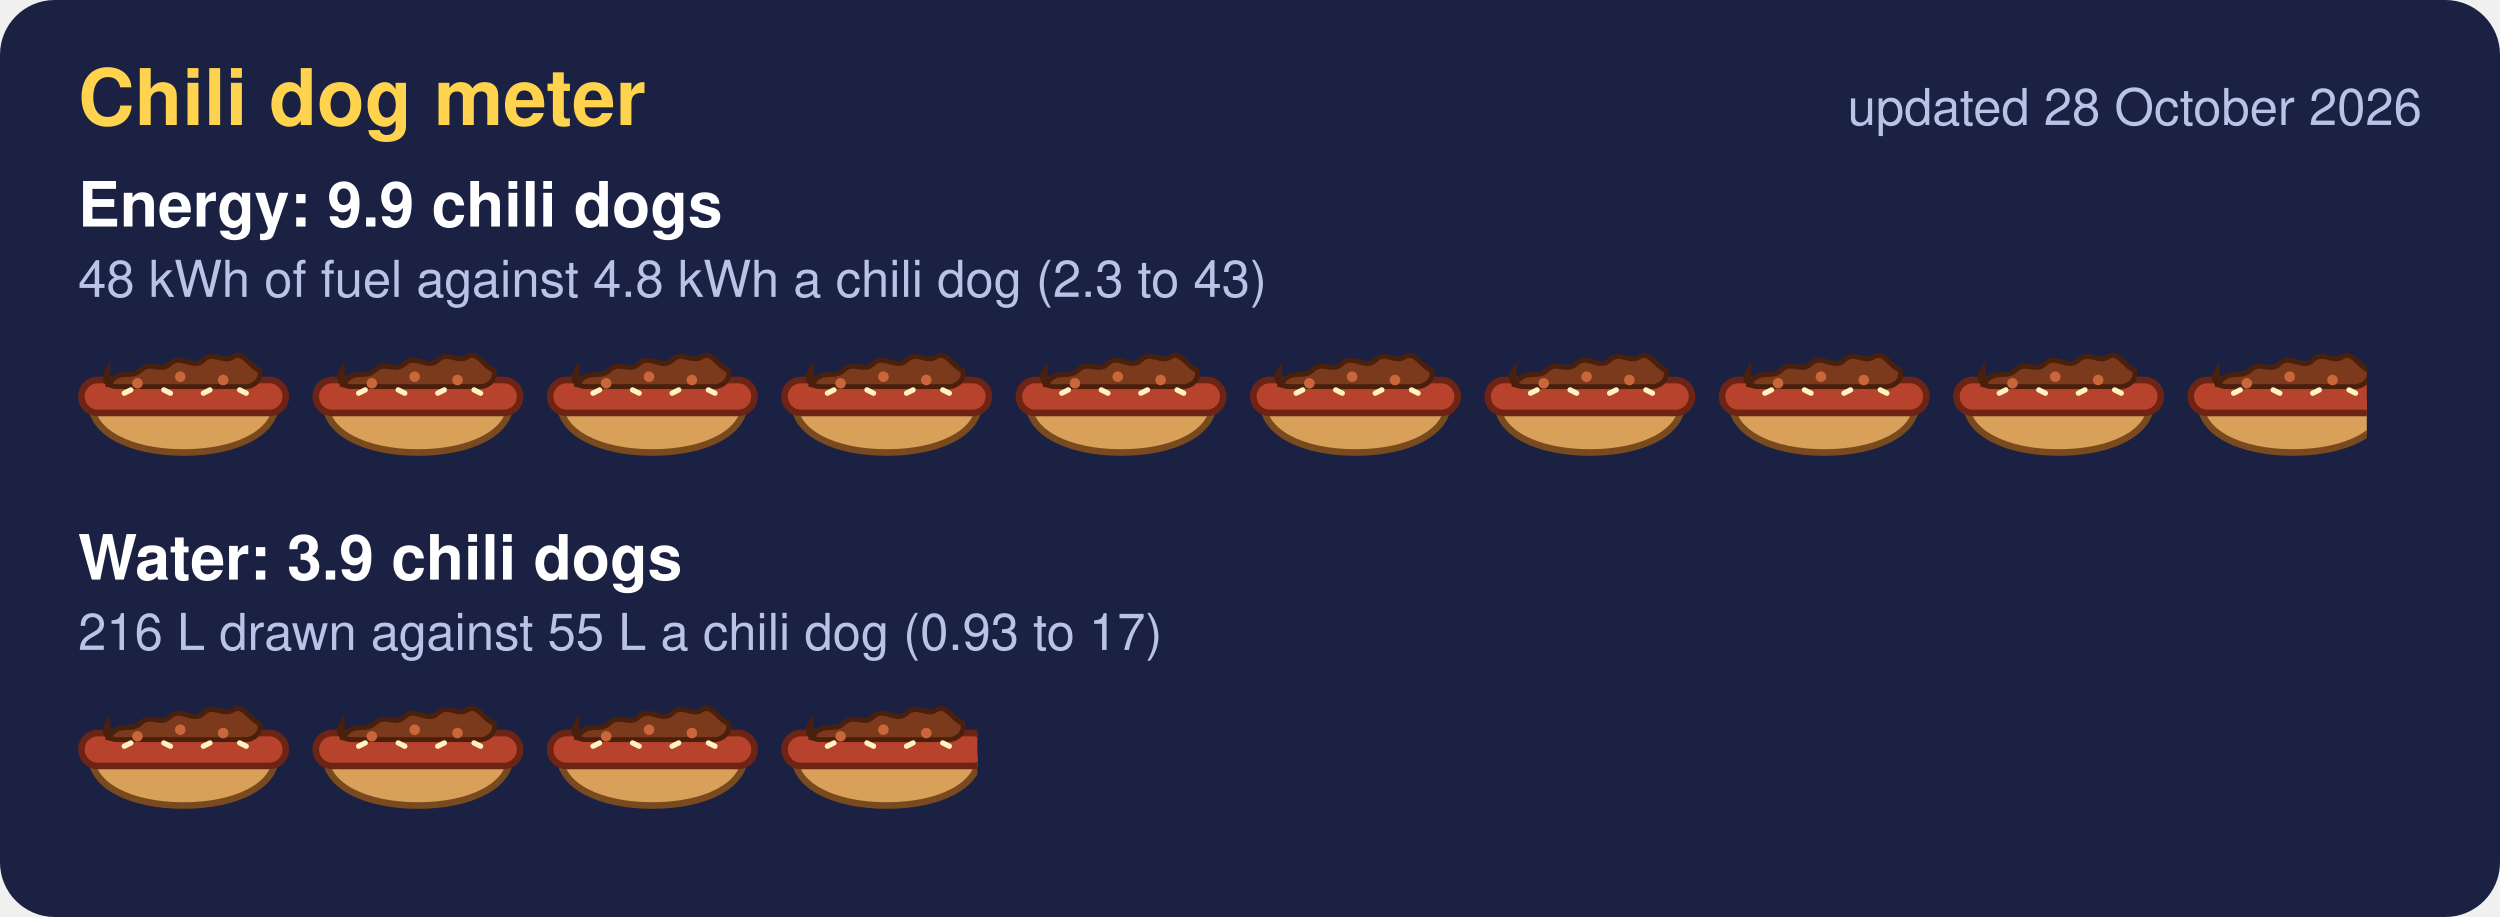
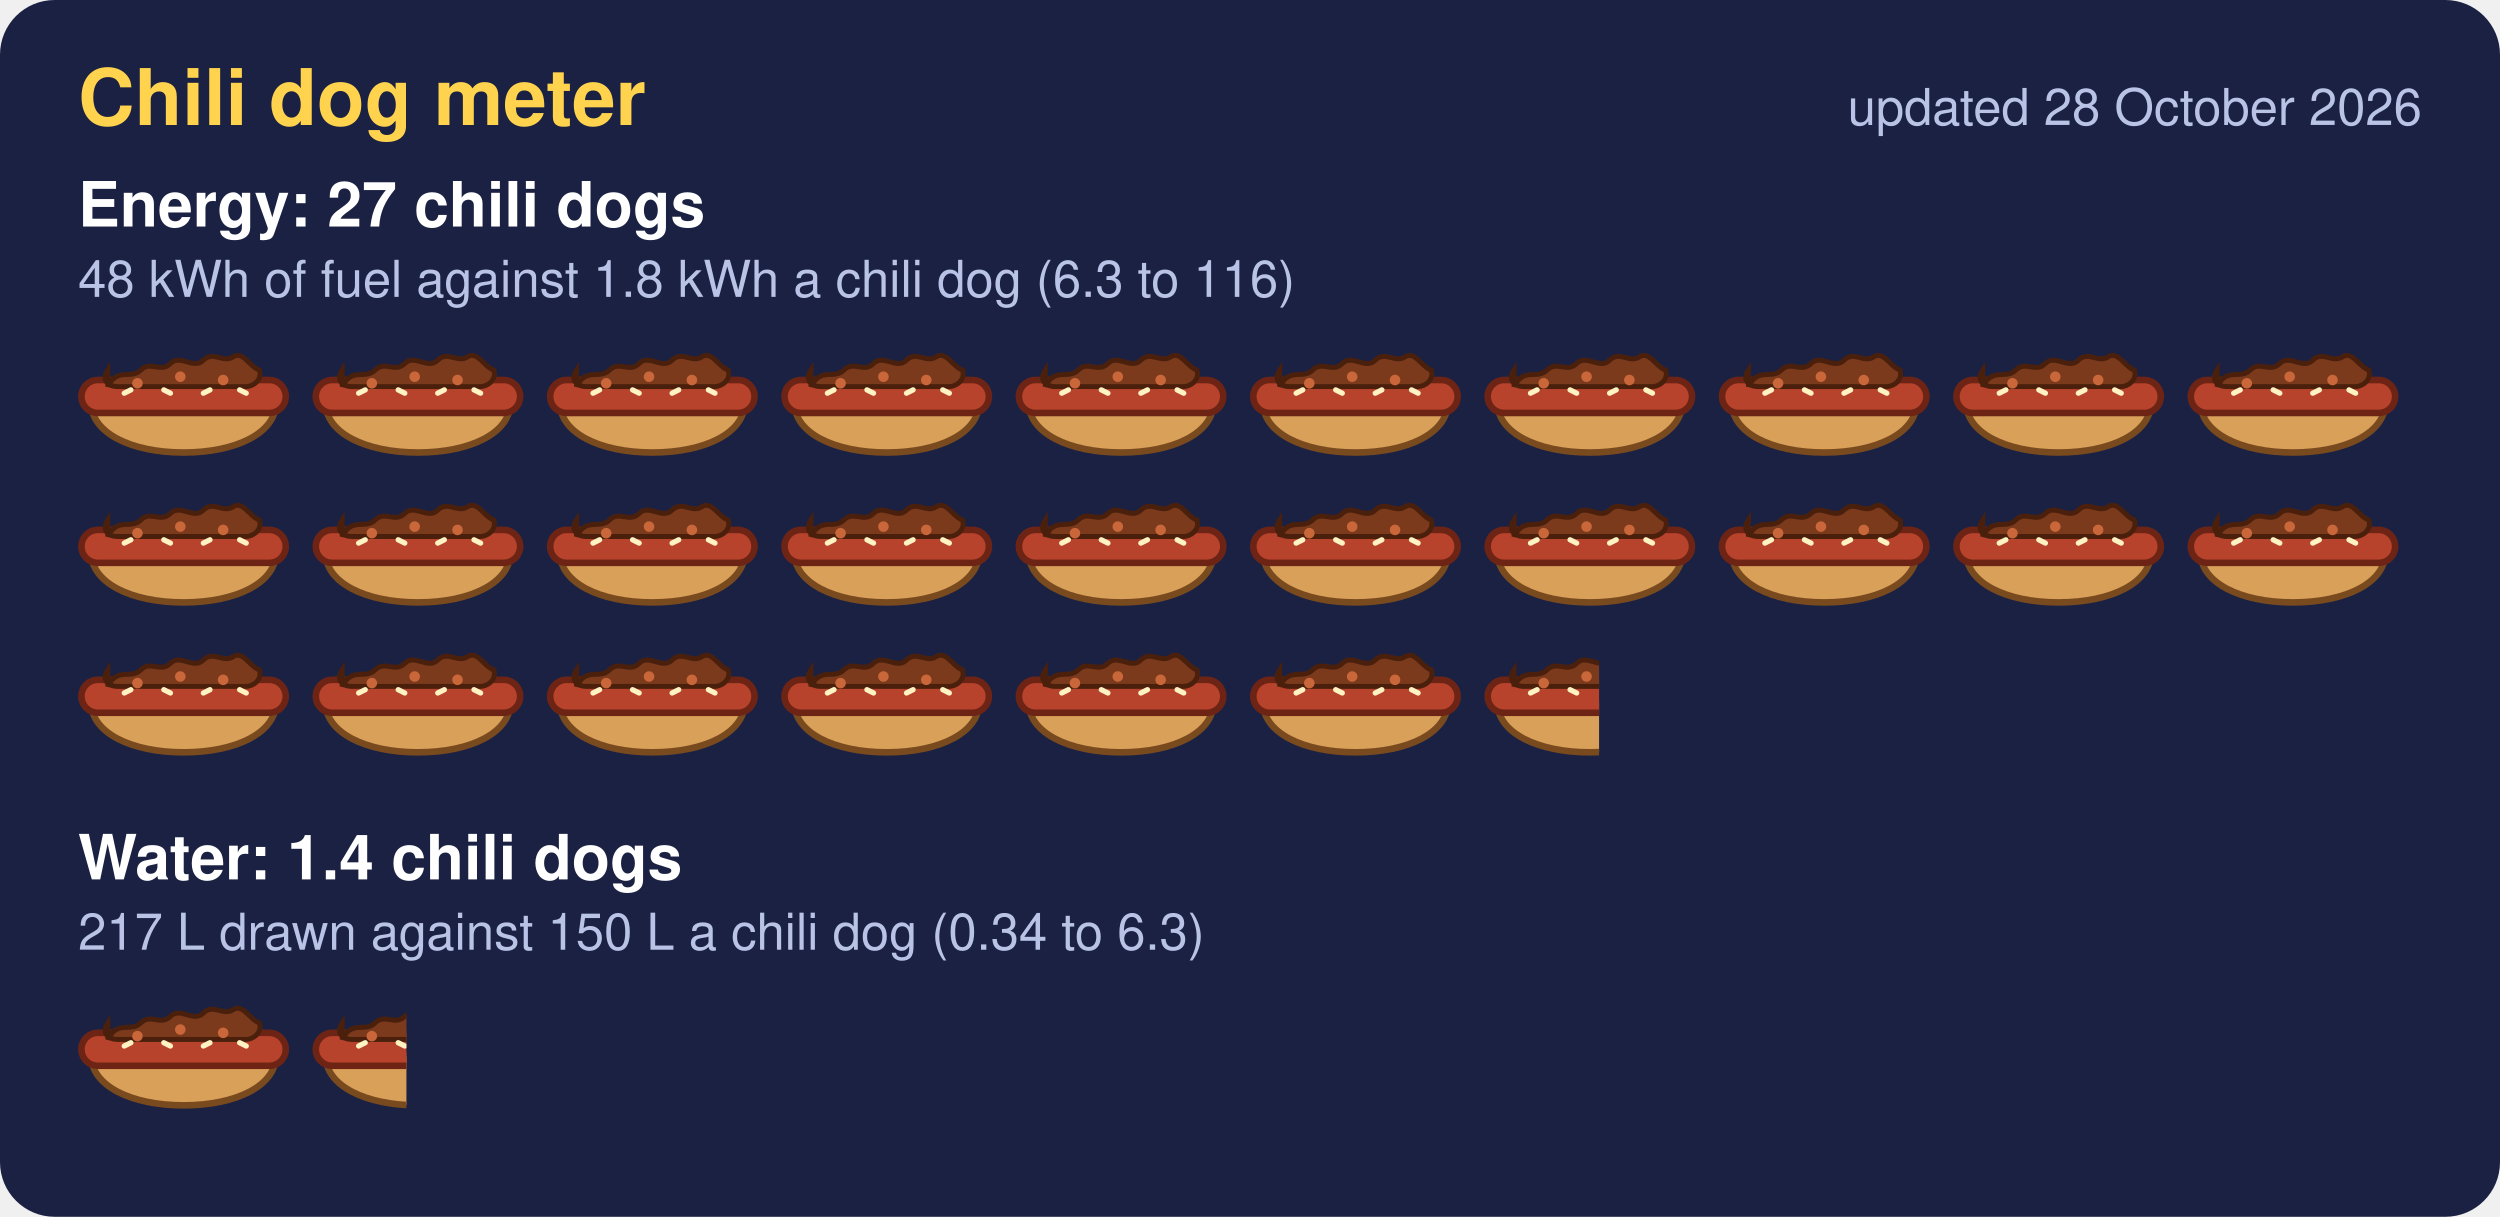
- <svg xmlns="http://www.w3.org/2000/svg" width="640" height="234.75" viewBox="0 0 640 234.75" role="img" aria-label="Making this game has cost 9.9 chili dogs of energy and 3.9 of water">
+ <svg xmlns="http://www.w3.org/2000/svg" width="640" height="311.5" viewBox="0 0 640 311.5" role="img" aria-label="Making this game has cost 27 chili dogs of energy and 1.4 of water">
  <style>.t{font:700 20px Helvetica,Arial,sans-serif;fill:#ffd34d}.l{font:700 16px Helvetica,Arial,sans-serif;fill:#fff}.s{font:13px Helvetica,Arial,sans-serif;fill:#b9c3e6}</style>
-   <rect width="640" height="234.75" rx="14" fill="#1b2142" />
+   <rect width="640" height="311.5" rx="14" fill="#1b2142" />
  <text x="20" y="32" class="t">Chili dog meter</text>
  <text x="620" y="32" class="s" text-anchor="end">updated 28 October 2026</text>
-   <text x="20" y="58" class="l">Energy: 9.9 chili dogs</text>
-   <text x="20" y="76" class="s">48 kWh of fuel against 4.8 kWh a chili dog (2.3 to 43)</text>
+   <text x="20" y="58" class="l">Energy: 27 chili dogs</text>
+   <text x="20" y="76" class="s">48 kWh of fuel against 1.8 kWh a chili dog (6.3 to 116)</text>
  <g transform="translate(20 88) scale(0.84375)">
    <path d="M4 18c0 9 12 15 28 15s28-6 28-15z" fill="#d9a05a" stroke="#7a4a1f" stroke-width="2" />
    <rect x="1" y="11" width="62" height="10" rx="5" fill="#b8432c" stroke="#6e2414" stroke-width="2" />
    <path d="M9 13c3-6 7-2 10-5s6 1 9-2 7 2 10-1 6 1 9-1 5 3 8 4c1 3-2 5-4 5H12c-3 0-5-2-3-5z" fill="#7b3a1c" stroke="#4a200c" stroke-width="1.5" />
    <circle cx="18" cy="12" r="1.6" fill="#c9673a" />
    <circle cx="31" cy="10" r="1.6" fill="#c9673a" />
    <circle cx="44" cy="11" r="1.6" fill="#c9673a" />
    <path d="M14 15l2-1M26 14l2 1M38 15l2-1M49 14l2 1" stroke="#fff3c4" stroke-width="1.6" stroke-linecap="round" />
  </g>
  <g transform="translate(80 88) scale(0.84375)">
    <path d="M4 18c0 9 12 15 28 15s28-6 28-15z" fill="#d9a05a" stroke="#7a4a1f" stroke-width="2" />
    <rect x="1" y="11" width="62" height="10" rx="5" fill="#b8432c" stroke="#6e2414" stroke-width="2" />
    <path d="M9 13c3-6 7-2 10-5s6 1 9-2 7 2 10-1 6 1 9-1 5 3 8 4c1 3-2 5-4 5H12c-3 0-5-2-3-5z" fill="#7b3a1c" stroke="#4a200c" stroke-width="1.5" />
    <circle cx="18" cy="12" r="1.6" fill="#c9673a" />
    <circle cx="31" cy="10" r="1.6" fill="#c9673a" />
    <circle cx="44" cy="11" r="1.6" fill="#c9673a" />
    <path d="M14 15l2-1M26 14l2 1M38 15l2-1M49 14l2 1" stroke="#fff3c4" stroke-width="1.6" stroke-linecap="round" />
  </g>
  <g transform="translate(140 88) scale(0.84375)">
    <path d="M4 18c0 9 12 15 28 15s28-6 28-15z" fill="#d9a05a" stroke="#7a4a1f" stroke-width="2" />
    <rect x="1" y="11" width="62" height="10" rx="5" fill="#b8432c" stroke="#6e2414" stroke-width="2" />
    <path d="M9 13c3-6 7-2 10-5s6 1 9-2 7 2 10-1 6 1 9-1 5 3 8 4c1 3-2 5-4 5H12c-3 0-5-2-3-5z" fill="#7b3a1c" stroke="#4a200c" stroke-width="1.5" />
    <circle cx="18" cy="12" r="1.6" fill="#c9673a" />
    <circle cx="31" cy="10" r="1.6" fill="#c9673a" />
    <circle cx="44" cy="11" r="1.6" fill="#c9673a" />
    <path d="M14 15l2-1M26 14l2 1M38 15l2-1M49 14l2 1" stroke="#fff3c4" stroke-width="1.6" stroke-linecap="round" />
  </g>
  <g transform="translate(200 88) scale(0.84375)">
    <path d="M4 18c0 9 12 15 28 15s28-6 28-15z" fill="#d9a05a" stroke="#7a4a1f" stroke-width="2" />
    <rect x="1" y="11" width="62" height="10" rx="5" fill="#b8432c" stroke="#6e2414" stroke-width="2" />
    <path d="M9 13c3-6 7-2 10-5s6 1 9-2 7 2 10-1 6 1 9-1 5 3 8 4c1 3-2 5-4 5H12c-3 0-5-2-3-5z" fill="#7b3a1c" stroke="#4a200c" stroke-width="1.5" />
    <circle cx="18" cy="12" r="1.6" fill="#c9673a" />
    <circle cx="31" cy="10" r="1.6" fill="#c9673a" />
    <circle cx="44" cy="11" r="1.6" fill="#c9673a" />
    <path d="M14 15l2-1M26 14l2 1M38 15l2-1M49 14l2 1" stroke="#fff3c4" stroke-width="1.6" stroke-linecap="round" />
  </g>
  <g transform="translate(260 88) scale(0.84375)">
    <path d="M4 18c0 9 12 15 28 15s28-6 28-15z" fill="#d9a05a" stroke="#7a4a1f" stroke-width="2" />
    <rect x="1" y="11" width="62" height="10" rx="5" fill="#b8432c" stroke="#6e2414" stroke-width="2" />
    <path d="M9 13c3-6 7-2 10-5s6 1 9-2 7 2 10-1 6 1 9-1 5 3 8 4c1 3-2 5-4 5H12c-3 0-5-2-3-5z" fill="#7b3a1c" stroke="#4a200c" stroke-width="1.5" />
    <circle cx="18" cy="12" r="1.6" fill="#c9673a" />
    <circle cx="31" cy="10" r="1.6" fill="#c9673a" />
    <circle cx="44" cy="11" r="1.6" fill="#c9673a" />
    <path d="M14 15l2-1M26 14l2 1M38 15l2-1M49 14l2 1" stroke="#fff3c4" stroke-width="1.6" stroke-linecap="round" />
  </g>
  <g transform="translate(320 88) scale(0.84375)">
    <path d="M4 18c0 9 12 15 28 15s28-6 28-15z" fill="#d9a05a" stroke="#7a4a1f" stroke-width="2" />
    <rect x="1" y="11" width="62" height="10" rx="5" fill="#b8432c" stroke="#6e2414" stroke-width="2" />
    <path d="M9 13c3-6 7-2 10-5s6 1 9-2 7 2 10-1 6 1 9-1 5 3 8 4c1 3-2 5-4 5H12c-3 0-5-2-3-5z" fill="#7b3a1c" stroke="#4a200c" stroke-width="1.5" />
    <circle cx="18" cy="12" r="1.6" fill="#c9673a" />
    <circle cx="31" cy="10" r="1.6" fill="#c9673a" />
    <circle cx="44" cy="11" r="1.6" fill="#c9673a" />
    <path d="M14 15l2-1M26 14l2 1M38 15l2-1M49 14l2 1" stroke="#fff3c4" stroke-width="1.6" stroke-linecap="round" />
  </g>
  <g transform="translate(380 88) scale(0.84375)">
    <path d="M4 18c0 9 12 15 28 15s28-6 28-15z" fill="#d9a05a" stroke="#7a4a1f" stroke-width="2" />
    <rect x="1" y="11" width="62" height="10" rx="5" fill="#b8432c" stroke="#6e2414" stroke-width="2" />
    <path d="M9 13c3-6 7-2 10-5s6 1 9-2 7 2 10-1 6 1 9-1 5 3 8 4c1 3-2 5-4 5H12c-3 0-5-2-3-5z" fill="#7b3a1c" stroke="#4a200c" stroke-width="1.5" />
    <circle cx="18" cy="12" r="1.6" fill="#c9673a" />
    <circle cx="31" cy="10" r="1.6" fill="#c9673a" />
    <circle cx="44" cy="11" r="1.6" fill="#c9673a" />
    <path d="M14 15l2-1M26 14l2 1M38 15l2-1M49 14l2 1" stroke="#fff3c4" stroke-width="1.6" stroke-linecap="round" />
  </g>
  <g transform="translate(440 88) scale(0.84375)">
    <path d="M4 18c0 9 12 15 28 15s28-6 28-15z" fill="#d9a05a" stroke="#7a4a1f" stroke-width="2" />
    <rect x="1" y="11" width="62" height="10" rx="5" fill="#b8432c" stroke="#6e2414" stroke-width="2" />
    <path d="M9 13c3-6 7-2 10-5s6 1 9-2 7 2 10-1 6 1 9-1 5 3 8 4c1 3-2 5-4 5H12c-3 0-5-2-3-5z" fill="#7b3a1c" stroke="#4a200c" stroke-width="1.5" />
    <circle cx="18" cy="12" r="1.6" fill="#c9673a" />
    <circle cx="31" cy="10" r="1.6" fill="#c9673a" />
    <circle cx="44" cy="11" r="1.6" fill="#c9673a" />
    <path d="M14 15l2-1M26 14l2 1M38 15l2-1M49 14l2 1" stroke="#fff3c4" stroke-width="1.6" stroke-linecap="round" />
  </g>
  <g transform="translate(500 88) scale(0.84375)">
    <path d="M4 18c0 9 12 15 28 15s28-6 28-15z" fill="#d9a05a" stroke="#7a4a1f" stroke-width="2" />
    <rect x="1" y="11" width="62" height="10" rx="5" fill="#b8432c" stroke="#6e2414" stroke-width="2" />
    <path d="M9 13c3-6 7-2 10-5s6 1 9-2 7 2 10-1 6 1 9-1 5 3 8 4c1 3-2 5-4 5H12c-3 0-5-2-3-5z" fill="#7b3a1c" stroke="#4a200c" stroke-width="1.5" />
    <circle cx="18" cy="12" r="1.6" fill="#c9673a" />
    <circle cx="31" cy="10" r="1.6" fill="#c9673a" />
    <circle cx="44" cy="11" r="1.6" fill="#c9673a" />
    <path d="M14 15l2-1M26 14l2 1M38 15l2-1M49 14l2 1" stroke="#fff3c4" stroke-width="1.6" stroke-linecap="round" />
  </g>
+   <g transform="translate(560 88) scale(0.84375)">
+     <path d="M4 18c0 9 12 15 28 15s28-6 28-15z" fill="#d9a05a" stroke="#7a4a1f" stroke-width="2" />
+     <rect x="1" y="11" width="62" height="10" rx="5" fill="#b8432c" stroke="#6e2414" stroke-width="2" />
+     <path d="M9 13c3-6 7-2 10-5s6 1 9-2 7 2 10-1 6 1 9-1 5 3 8 4c1 3-2 5-4 5H12c-3 0-5-2-3-5z" fill="#7b3a1c" stroke="#4a200c" stroke-width="1.5" />
+     <circle cx="18" cy="12" r="1.6" fill="#c9673a" />
+     <circle cx="31" cy="10" r="1.6" fill="#c9673a" />
+     <circle cx="44" cy="11" r="1.6" fill="#c9673a" />
+     <path d="M14 15l2-1M26 14l2 1M38 15l2-1M49 14l2 1" stroke="#fff3c4" stroke-width="1.6" stroke-linecap="round" />
+   </g>
+   <g transform="translate(20 126.375) scale(0.84375)">
+     <path d="M4 18c0 9 12 15 28 15s28-6 28-15z" fill="#d9a05a" stroke="#7a4a1f" stroke-width="2" />
+     <rect x="1" y="11" width="62" height="10" rx="5" fill="#b8432c" stroke="#6e2414" stroke-width="2" />
+     <path d="M9 13c3-6 7-2 10-5s6 1 9-2 7 2 10-1 6 1 9-1 5 3 8 4c1 3-2 5-4 5H12c-3 0-5-2-3-5z" fill="#7b3a1c" stroke="#4a200c" stroke-width="1.5" />
+     <circle cx="18" cy="12" r="1.6" fill="#c9673a" />
+     <circle cx="31" cy="10" r="1.6" fill="#c9673a" />
+     <circle cx="44" cy="11" r="1.6" fill="#c9673a" />
+     <path d="M14 15l2-1M26 14l2 1M38 15l2-1M49 14l2 1" stroke="#fff3c4" stroke-width="1.6" stroke-linecap="round" />
+   </g>
+   <g transform="translate(80 126.375) scale(0.84375)">
+     <path d="M4 18c0 9 12 15 28 15s28-6 28-15z" fill="#d9a05a" stroke="#7a4a1f" stroke-width="2" />
+     <rect x="1" y="11" width="62" height="10" rx="5" fill="#b8432c" stroke="#6e2414" stroke-width="2" />
+     <path d="M9 13c3-6 7-2 10-5s6 1 9-2 7 2 10-1 6 1 9-1 5 3 8 4c1 3-2 5-4 5H12c-3 0-5-2-3-5z" fill="#7b3a1c" stroke="#4a200c" stroke-width="1.5" />
+     <circle cx="18" cy="12" r="1.6" fill="#c9673a" />
+     <circle cx="31" cy="10" r="1.6" fill="#c9673a" />
+     <circle cx="44" cy="11" r="1.6" fill="#c9673a" />
+     <path d="M14 15l2-1M26 14l2 1M38 15l2-1M49 14l2 1" stroke="#fff3c4" stroke-width="1.6" stroke-linecap="round" />
+   </g>
+   <g transform="translate(140 126.375) scale(0.84375)">
+     <path d="M4 18c0 9 12 15 28 15s28-6 28-15z" fill="#d9a05a" stroke="#7a4a1f" stroke-width="2" />
+     <rect x="1" y="11" width="62" height="10" rx="5" fill="#b8432c" stroke="#6e2414" stroke-width="2" />
+     <path d="M9 13c3-6 7-2 10-5s6 1 9-2 7 2 10-1 6 1 9-1 5 3 8 4c1 3-2 5-4 5H12c-3 0-5-2-3-5z" fill="#7b3a1c" stroke="#4a200c" stroke-width="1.5" />
+     <circle cx="18" cy="12" r="1.6" fill="#c9673a" />
+     <circle cx="31" cy="10" r="1.6" fill="#c9673a" />
+     <circle cx="44" cy="11" r="1.6" fill="#c9673a" />
+     <path d="M14 15l2-1M26 14l2 1M38 15l2-1M49 14l2 1" stroke="#fff3c4" stroke-width="1.6" stroke-linecap="round" />
+   </g>
+   <g transform="translate(200 126.375) scale(0.84375)">
+     <path d="M4 18c0 9 12 15 28 15s28-6 28-15z" fill="#d9a05a" stroke="#7a4a1f" stroke-width="2" />
+     <rect x="1" y="11" width="62" height="10" rx="5" fill="#b8432c" stroke="#6e2414" stroke-width="2" />
+     <path d="M9 13c3-6 7-2 10-5s6 1 9-2 7 2 10-1 6 1 9-1 5 3 8 4c1 3-2 5-4 5H12c-3 0-5-2-3-5z" fill="#7b3a1c" stroke="#4a200c" stroke-width="1.5" />
+     <circle cx="18" cy="12" r="1.6" fill="#c9673a" />
+     <circle cx="31" cy="10" r="1.6" fill="#c9673a" />
+     <circle cx="44" cy="11" r="1.6" fill="#c9673a" />
+     <path d="M14 15l2-1M26 14l2 1M38 15l2-1M49 14l2 1" stroke="#fff3c4" stroke-width="1.6" stroke-linecap="round" />
+   </g>
+   <g transform="translate(260 126.375) scale(0.84375)">
+     <path d="M4 18c0 9 12 15 28 15s28-6 28-15z" fill="#d9a05a" stroke="#7a4a1f" stroke-width="2" />
+     <rect x="1" y="11" width="62" height="10" rx="5" fill="#b8432c" stroke="#6e2414" stroke-width="2" />
+     <path d="M9 13c3-6 7-2 10-5s6 1 9-2 7 2 10-1 6 1 9-1 5 3 8 4c1 3-2 5-4 5H12c-3 0-5-2-3-5z" fill="#7b3a1c" stroke="#4a200c" stroke-width="1.5" />
+     <circle cx="18" cy="12" r="1.6" fill="#c9673a" />
+     <circle cx="31" cy="10" r="1.6" fill="#c9673a" />
+     <circle cx="44" cy="11" r="1.6" fill="#c9673a" />
+     <path d="M14 15l2-1M26 14l2 1M38 15l2-1M49 14l2 1" stroke="#fff3c4" stroke-width="1.6" stroke-linecap="round" />
+   </g>
+   <g transform="translate(320 126.375) scale(0.84375)">
+     <path d="M4 18c0 9 12 15 28 15s28-6 28-15z" fill="#d9a05a" stroke="#7a4a1f" stroke-width="2" />
+     <rect x="1" y="11" width="62" height="10" rx="5" fill="#b8432c" stroke="#6e2414" stroke-width="2" />
+     <path d="M9 13c3-6 7-2 10-5s6 1 9-2 7 2 10-1 6 1 9-1 5 3 8 4c1 3-2 5-4 5H12c-3 0-5-2-3-5z" fill="#7b3a1c" stroke="#4a200c" stroke-width="1.5" />
+     <circle cx="18" cy="12" r="1.6" fill="#c9673a" />
+     <circle cx="31" cy="10" r="1.6" fill="#c9673a" />
+     <circle cx="44" cy="11" r="1.6" fill="#c9673a" />
+     <path d="M14 15l2-1M26 14l2 1M38 15l2-1M49 14l2 1" stroke="#fff3c4" stroke-width="1.6" stroke-linecap="round" />
+   </g>
+   <g transform="translate(380 126.375) scale(0.84375)">
+     <path d="M4 18c0 9 12 15 28 15s28-6 28-15z" fill="#d9a05a" stroke="#7a4a1f" stroke-width="2" />
+     <rect x="1" y="11" width="62" height="10" rx="5" fill="#b8432c" stroke="#6e2414" stroke-width="2" />
+     <path d="M9 13c3-6 7-2 10-5s6 1 9-2 7 2 10-1 6 1 9-1 5 3 8 4c1 3-2 5-4 5H12c-3 0-5-2-3-5z" fill="#7b3a1c" stroke="#4a200c" stroke-width="1.5" />
+     <circle cx="18" cy="12" r="1.6" fill="#c9673a" />
+     <circle cx="31" cy="10" r="1.6" fill="#c9673a" />
+     <circle cx="44" cy="11" r="1.6" fill="#c9673a" />
+     <path d="M14 15l2-1M26 14l2 1M38 15l2-1M49 14l2 1" stroke="#fff3c4" stroke-width="1.6" stroke-linecap="round" />
+   </g>
+   <g transform="translate(440 126.375) scale(0.84375)">
+     <path d="M4 18c0 9 12 15 28 15s28-6 28-15z" fill="#d9a05a" stroke="#7a4a1f" stroke-width="2" />
+     <rect x="1" y="11" width="62" height="10" rx="5" fill="#b8432c" stroke="#6e2414" stroke-width="2" />
+     <path d="M9 13c3-6 7-2 10-5s6 1 9-2 7 2 10-1 6 1 9-1 5 3 8 4c1 3-2 5-4 5H12c-3 0-5-2-3-5z" fill="#7b3a1c" stroke="#4a200c" stroke-width="1.5" />
+     <circle cx="18" cy="12" r="1.6" fill="#c9673a" />
+     <circle cx="31" cy="10" r="1.6" fill="#c9673a" />
+     <circle cx="44" cy="11" r="1.6" fill="#c9673a" />
+     <path d="M14 15l2-1M26 14l2 1M38 15l2-1M49 14l2 1" stroke="#fff3c4" stroke-width="1.6" stroke-linecap="round" />
+   </g>
+   <g transform="translate(500 126.375) scale(0.84375)">
+     <path d="M4 18c0 9 12 15 28 15s28-6 28-15z" fill="#d9a05a" stroke="#7a4a1f" stroke-width="2" />
+     <rect x="1" y="11" width="62" height="10" rx="5" fill="#b8432c" stroke="#6e2414" stroke-width="2" />
+     <path d="M9 13c3-6 7-2 10-5s6 1 9-2 7 2 10-1 6 1 9-1 5 3 8 4c1 3-2 5-4 5H12c-3 0-5-2-3-5z" fill="#7b3a1c" stroke="#4a200c" stroke-width="1.5" />
+     <circle cx="18" cy="12" r="1.6" fill="#c9673a" />
+     <circle cx="31" cy="10" r="1.6" fill="#c9673a" />
+     <circle cx="44" cy="11" r="1.6" fill="#c9673a" />
+     <path d="M14 15l2-1M26 14l2 1M38 15l2-1M49 14l2 1" stroke="#fff3c4" stroke-width="1.6" stroke-linecap="round" />
+   </g>
+   <g transform="translate(560 126.375) scale(0.84375)">
+     <path d="M4 18c0 9 12 15 28 15s28-6 28-15z" fill="#d9a05a" stroke="#7a4a1f" stroke-width="2" />
+     <rect x="1" y="11" width="62" height="10" rx="5" fill="#b8432c" stroke="#6e2414" stroke-width="2" />
+     <path d="M9 13c3-6 7-2 10-5s6 1 9-2 7 2 10-1 6 1 9-1 5 3 8 4c1 3-2 5-4 5H12c-3 0-5-2-3-5z" fill="#7b3a1c" stroke="#4a200c" stroke-width="1.5" />
+     <circle cx="18" cy="12" r="1.6" fill="#c9673a" />
+     <circle cx="31" cy="10" r="1.6" fill="#c9673a" />
+     <circle cx="44" cy="11" r="1.6" fill="#c9673a" />
+     <path d="M14 15l2-1M26 14l2 1M38 15l2-1M49 14l2 1" stroke="#fff3c4" stroke-width="1.6" stroke-linecap="round" />
+   </g>
+   <g transform="translate(20 164.75) scale(0.84375)">
+     <path d="M4 18c0 9 12 15 28 15s28-6 28-15z" fill="#d9a05a" stroke="#7a4a1f" stroke-width="2" />
+     <rect x="1" y="11" width="62" height="10" rx="5" fill="#b8432c" stroke="#6e2414" stroke-width="2" />
+     <path d="M9 13c3-6 7-2 10-5s6 1 9-2 7 2 10-1 6 1 9-1 5 3 8 4c1 3-2 5-4 5H12c-3 0-5-2-3-5z" fill="#7b3a1c" stroke="#4a200c" stroke-width="1.5" />
+     <circle cx="18" cy="12" r="1.6" fill="#c9673a" />
+     <circle cx="31" cy="10" r="1.6" fill="#c9673a" />
+     <circle cx="44" cy="11" r="1.6" fill="#c9673a" />
+     <path d="M14 15l2-1M26 14l2 1M38 15l2-1M49 14l2 1" stroke="#fff3c4" stroke-width="1.6" stroke-linecap="round" />
+   </g>
+   <g transform="translate(80 164.75) scale(0.84375)">
+     <path d="M4 18c0 9 12 15 28 15s28-6 28-15z" fill="#d9a05a" stroke="#7a4a1f" stroke-width="2" />
+     <rect x="1" y="11" width="62" height="10" rx="5" fill="#b8432c" stroke="#6e2414" stroke-width="2" />
+     <path d="M9 13c3-6 7-2 10-5s6 1 9-2 7 2 10-1 6 1 9-1 5 3 8 4c1 3-2 5-4 5H12c-3 0-5-2-3-5z" fill="#7b3a1c" stroke="#4a200c" stroke-width="1.5" />
+     <circle cx="18" cy="12" r="1.6" fill="#c9673a" />
+     <circle cx="31" cy="10" r="1.6" fill="#c9673a" />
+     <circle cx="44" cy="11" r="1.6" fill="#c9673a" />
+     <path d="M14 15l2-1M26 14l2 1M38 15l2-1M49 14l2 1" stroke="#fff3c4" stroke-width="1.6" stroke-linecap="round" />
+   </g>
+   <g transform="translate(140 164.75) scale(0.84375)">
+     <path d="M4 18c0 9 12 15 28 15s28-6 28-15z" fill="#d9a05a" stroke="#7a4a1f" stroke-width="2" />
+     <rect x="1" y="11" width="62" height="10" rx="5" fill="#b8432c" stroke="#6e2414" stroke-width="2" />
+     <path d="M9 13c3-6 7-2 10-5s6 1 9-2 7 2 10-1 6 1 9-1 5 3 8 4c1 3-2 5-4 5H12c-3 0-5-2-3-5z" fill="#7b3a1c" stroke="#4a200c" stroke-width="1.5" />
+     <circle cx="18" cy="12" r="1.6" fill="#c9673a" />
+     <circle cx="31" cy="10" r="1.6" fill="#c9673a" />
+     <circle cx="44" cy="11" r="1.6" fill="#c9673a" />
+     <path d="M14 15l2-1M26 14l2 1M38 15l2-1M49 14l2 1" stroke="#fff3c4" stroke-width="1.6" stroke-linecap="round" />
+   </g>
+   <g transform="translate(200 164.75) scale(0.84375)">
+     <path d="M4 18c0 9 12 15 28 15s28-6 28-15z" fill="#d9a05a" stroke="#7a4a1f" stroke-width="2" />
+     <rect x="1" y="11" width="62" height="10" rx="5" fill="#b8432c" stroke="#6e2414" stroke-width="2" />
+     <path d="M9 13c3-6 7-2 10-5s6 1 9-2 7 2 10-1 6 1 9-1 5 3 8 4c1 3-2 5-4 5H12c-3 0-5-2-3-5z" fill="#7b3a1c" stroke="#4a200c" stroke-width="1.5" />
+     <circle cx="18" cy="12" r="1.6" fill="#c9673a" />
+     <circle cx="31" cy="10" r="1.6" fill="#c9673a" />
+     <circle cx="44" cy="11" r="1.6" fill="#c9673a" />
+     <path d="M14 15l2-1M26 14l2 1M38 15l2-1M49 14l2 1" stroke="#fff3c4" stroke-width="1.6" stroke-linecap="round" />
+   </g>
+   <g transform="translate(260 164.75) scale(0.84375)">
+     <path d="M4 18c0 9 12 15 28 15s28-6 28-15z" fill="#d9a05a" stroke="#7a4a1f" stroke-width="2" />
+     <rect x="1" y="11" width="62" height="10" rx="5" fill="#b8432c" stroke="#6e2414" stroke-width="2" />
+     <path d="M9 13c3-6 7-2 10-5s6 1 9-2 7 2 10-1 6 1 9-1 5 3 8 4c1 3-2 5-4 5H12c-3 0-5-2-3-5z" fill="#7b3a1c" stroke="#4a200c" stroke-width="1.5" />
+     <circle cx="18" cy="12" r="1.6" fill="#c9673a" />
+     <circle cx="31" cy="10" r="1.6" fill="#c9673a" />
+     <circle cx="44" cy="11" r="1.6" fill="#c9673a" />
+     <path d="M14 15l2-1M26 14l2 1M38 15l2-1M49 14l2 1" stroke="#fff3c4" stroke-width="1.6" stroke-linecap="round" />
+   </g>
+   <g transform="translate(320 164.75) scale(0.84375)">
+     <path d="M4 18c0 9 12 15 28 15s28-6 28-15z" fill="#d9a05a" stroke="#7a4a1f" stroke-width="2" />
+     <rect x="1" y="11" width="62" height="10" rx="5" fill="#b8432c" stroke="#6e2414" stroke-width="2" />
+     <path d="M9 13c3-6 7-2 10-5s6 1 9-2 7 2 10-1 6 1 9-1 5 3 8 4c1 3-2 5-4 5H12c-3 0-5-2-3-5z" fill="#7b3a1c" stroke="#4a200c" stroke-width="1.5" />
+     <circle cx="18" cy="12" r="1.6" fill="#c9673a" />
+     <circle cx="31" cy="10" r="1.6" fill="#c9673a" />
+     <circle cx="44" cy="11" r="1.6" fill="#c9673a" />
+     <path d="M14 15l2-1M26 14l2 1M38 15l2-1M49 14l2 1" stroke="#fff3c4" stroke-width="1.6" stroke-linecap="round" />
+   </g>
  <clipPath id="c0">
-     <rect x="0" y="-2" width="54.4" height="40" />
+     <rect x="0" y="-2" width="34.8" height="40" />
  </clipPath>
-   <g transform="translate(560 88) scale(0.84375)">
+   <g transform="translate(380 164.75) scale(0.84375)">
    <g clip-path="url(#c0)">
      <path d="M4 18c0 9 12 15 28 15s28-6 28-15z" fill="#d9a05a" stroke="#7a4a1f" stroke-width="2" />
      <rect x="1" y="11" width="62" height="10" rx="5" fill="#b8432c" stroke="#6e2414" stroke-width="2" />
      <path d="M9 13c3-6 7-2 10-5s6 1 9-2 7 2 10-1 6 1 9-1 5 3 8 4c1 3-2 5-4 5H12c-3 0-5-2-3-5z" fill="#7b3a1c" stroke="#4a200c" stroke-width="1.5" />
      <circle cx="18" cy="12" r="1.6" fill="#c9673a" />
      <circle cx="31" cy="10" r="1.6" fill="#c9673a" />
      <circle cx="44" cy="11" r="1.6" fill="#c9673a" />
      <path d="M14 15l2-1M26 14l2 1M38 15l2-1M49 14l2 1" stroke="#fff3c4" stroke-width="1.6" stroke-linecap="round" />
    </g>
  </g>
-   <text x="20" y="148.375" class="l">Water: 3.9 chili dogs</text>
-   <text x="20" y="166.375" class="s">216 L drawn against 55 L a chili dog (0.93 to 17)</text>
-   <g transform="translate(20 178.375) scale(0.84375)">
-     <path d="M4 18c0 9 12 15 28 15s28-6 28-15z" fill="#d9a05a" stroke="#7a4a1f" stroke-width="2" />
-     <rect x="1" y="11" width="62" height="10" rx="5" fill="#b8432c" stroke="#6e2414" stroke-width="2" />
-     <path d="M9 13c3-6 7-2 10-5s6 1 9-2 7 2 10-1 6 1 9-1 5 3 8 4c1 3-2 5-4 5H12c-3 0-5-2-3-5z" fill="#7b3a1c" stroke="#4a200c" stroke-width="1.5" />
-     <circle cx="18" cy="12" r="1.6" fill="#c9673a" />
-     <circle cx="31" cy="10" r="1.6" fill="#c9673a" />
-     <circle cx="44" cy="11" r="1.6" fill="#c9673a" />
-     <path d="M14 15l2-1M26 14l2 1M38 15l2-1M49 14l2 1" stroke="#fff3c4" stroke-width="1.6" stroke-linecap="round" />
-   </g>
-   <g transform="translate(80 178.375) scale(0.84375)">
-     <path d="M4 18c0 9 12 15 28 15s28-6 28-15z" fill="#d9a05a" stroke="#7a4a1f" stroke-width="2" />
-     <rect x="1" y="11" width="62" height="10" rx="5" fill="#b8432c" stroke="#6e2414" stroke-width="2" />
-     <path d="M9 13c3-6 7-2 10-5s6 1 9-2 7 2 10-1 6 1 9-1 5 3 8 4c1 3-2 5-4 5H12c-3 0-5-2-3-5z" fill="#7b3a1c" stroke="#4a200c" stroke-width="1.5" />
-     <circle cx="18" cy="12" r="1.6" fill="#c9673a" />
-     <circle cx="31" cy="10" r="1.6" fill="#c9673a" />
-     <circle cx="44" cy="11" r="1.6" fill="#c9673a" />
-     <path d="M14 15l2-1M26 14l2 1M38 15l2-1M49 14l2 1" stroke="#fff3c4" stroke-width="1.6" stroke-linecap="round" />
-   </g>
-   <g transform="translate(140 178.375) scale(0.84375)">
+   <text x="20" y="225.125" class="l">Water: 1.4 chili dogs</text>
+   <text x="20" y="243.125" class="s">217 L drawn against 150 L a chili dog (0.34 to 6.3)</text>
+   <g transform="translate(20 255.125) scale(0.84375)">
    <path d="M4 18c0 9 12 15 28 15s28-6 28-15z" fill="#d9a05a" stroke="#7a4a1f" stroke-width="2" />
    <rect x="1" y="11" width="62" height="10" rx="5" fill="#b8432c" stroke="#6e2414" stroke-width="2" />
    <path d="M9 13c3-6 7-2 10-5s6 1 9-2 7 2 10-1 6 1 9-1 5 3 8 4c1 3-2 5-4 5H12c-3 0-5-2-3-5z" fill="#7b3a1c" stroke="#4a200c" stroke-width="1.5" />
    <circle cx="18" cy="12" r="1.6" fill="#c9673a" />
    <circle cx="31" cy="10" r="1.6" fill="#c9673a" />
    <circle cx="44" cy="11" r="1.6" fill="#c9673a" />
    <path d="M14 15l2-1M26 14l2 1M38 15l2-1M49 14l2 1" stroke="#fff3c4" stroke-width="1.6" stroke-linecap="round" />
  </g>
  <clipPath id="c1">
-     <rect x="0" y="-2" width="59.5" height="40" />
+     <rect x="0" y="-2" width="28.5" height="40" />
  </clipPath>
-   <g transform="translate(200 178.375) scale(0.84375)">
+   <g transform="translate(80 255.125) scale(0.84375)">
    <g clip-path="url(#c1)">
      <path d="M4 18c0 9 12 15 28 15s28-6 28-15z" fill="#d9a05a" stroke="#7a4a1f" stroke-width="2" />
      <rect x="1" y="11" width="62" height="10" rx="5" fill="#b8432c" stroke="#6e2414" stroke-width="2" />
      <path d="M9 13c3-6 7-2 10-5s6 1 9-2 7 2 10-1 6 1 9-1 5 3 8 4c1 3-2 5-4 5H12c-3 0-5-2-3-5z" fill="#7b3a1c" stroke="#4a200c" stroke-width="1.5" />
      <circle cx="18" cy="12" r="1.6" fill="#c9673a" />
      <circle cx="31" cy="10" r="1.6" fill="#c9673a" />
      <circle cx="44" cy="11" r="1.6" fill="#c9673a" />
      <path d="M14 15l2-1M26 14l2 1M38 15l2-1M49 14l2 1" stroke="#fff3c4" stroke-width="1.6" stroke-linecap="round" />
    </g>
  </g>
</svg>
